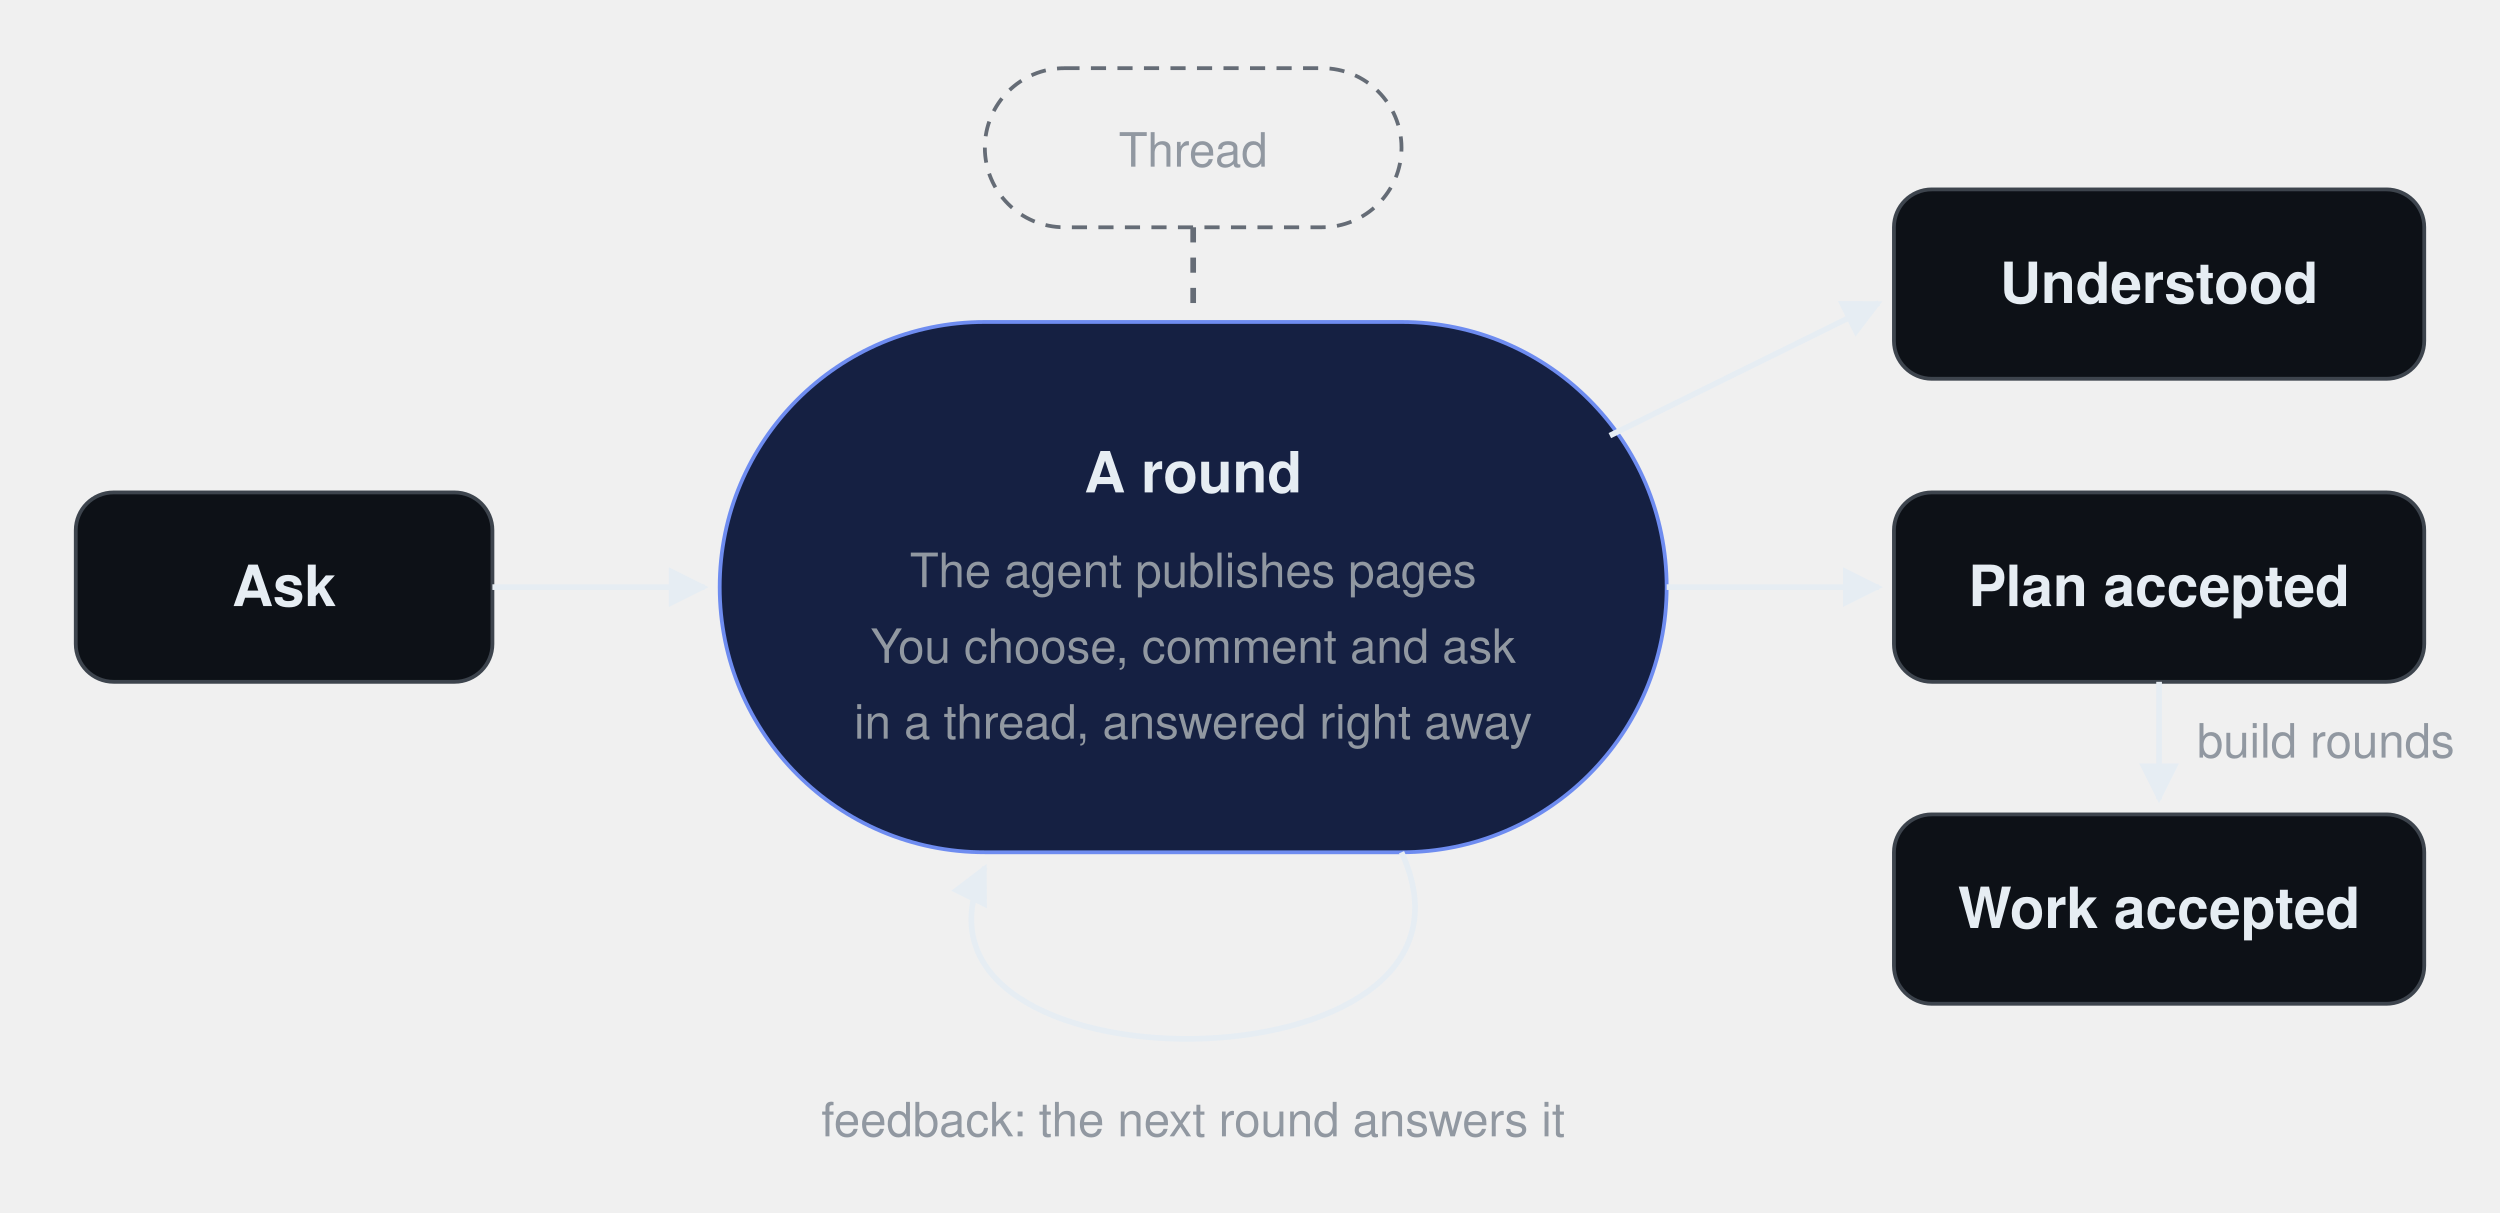
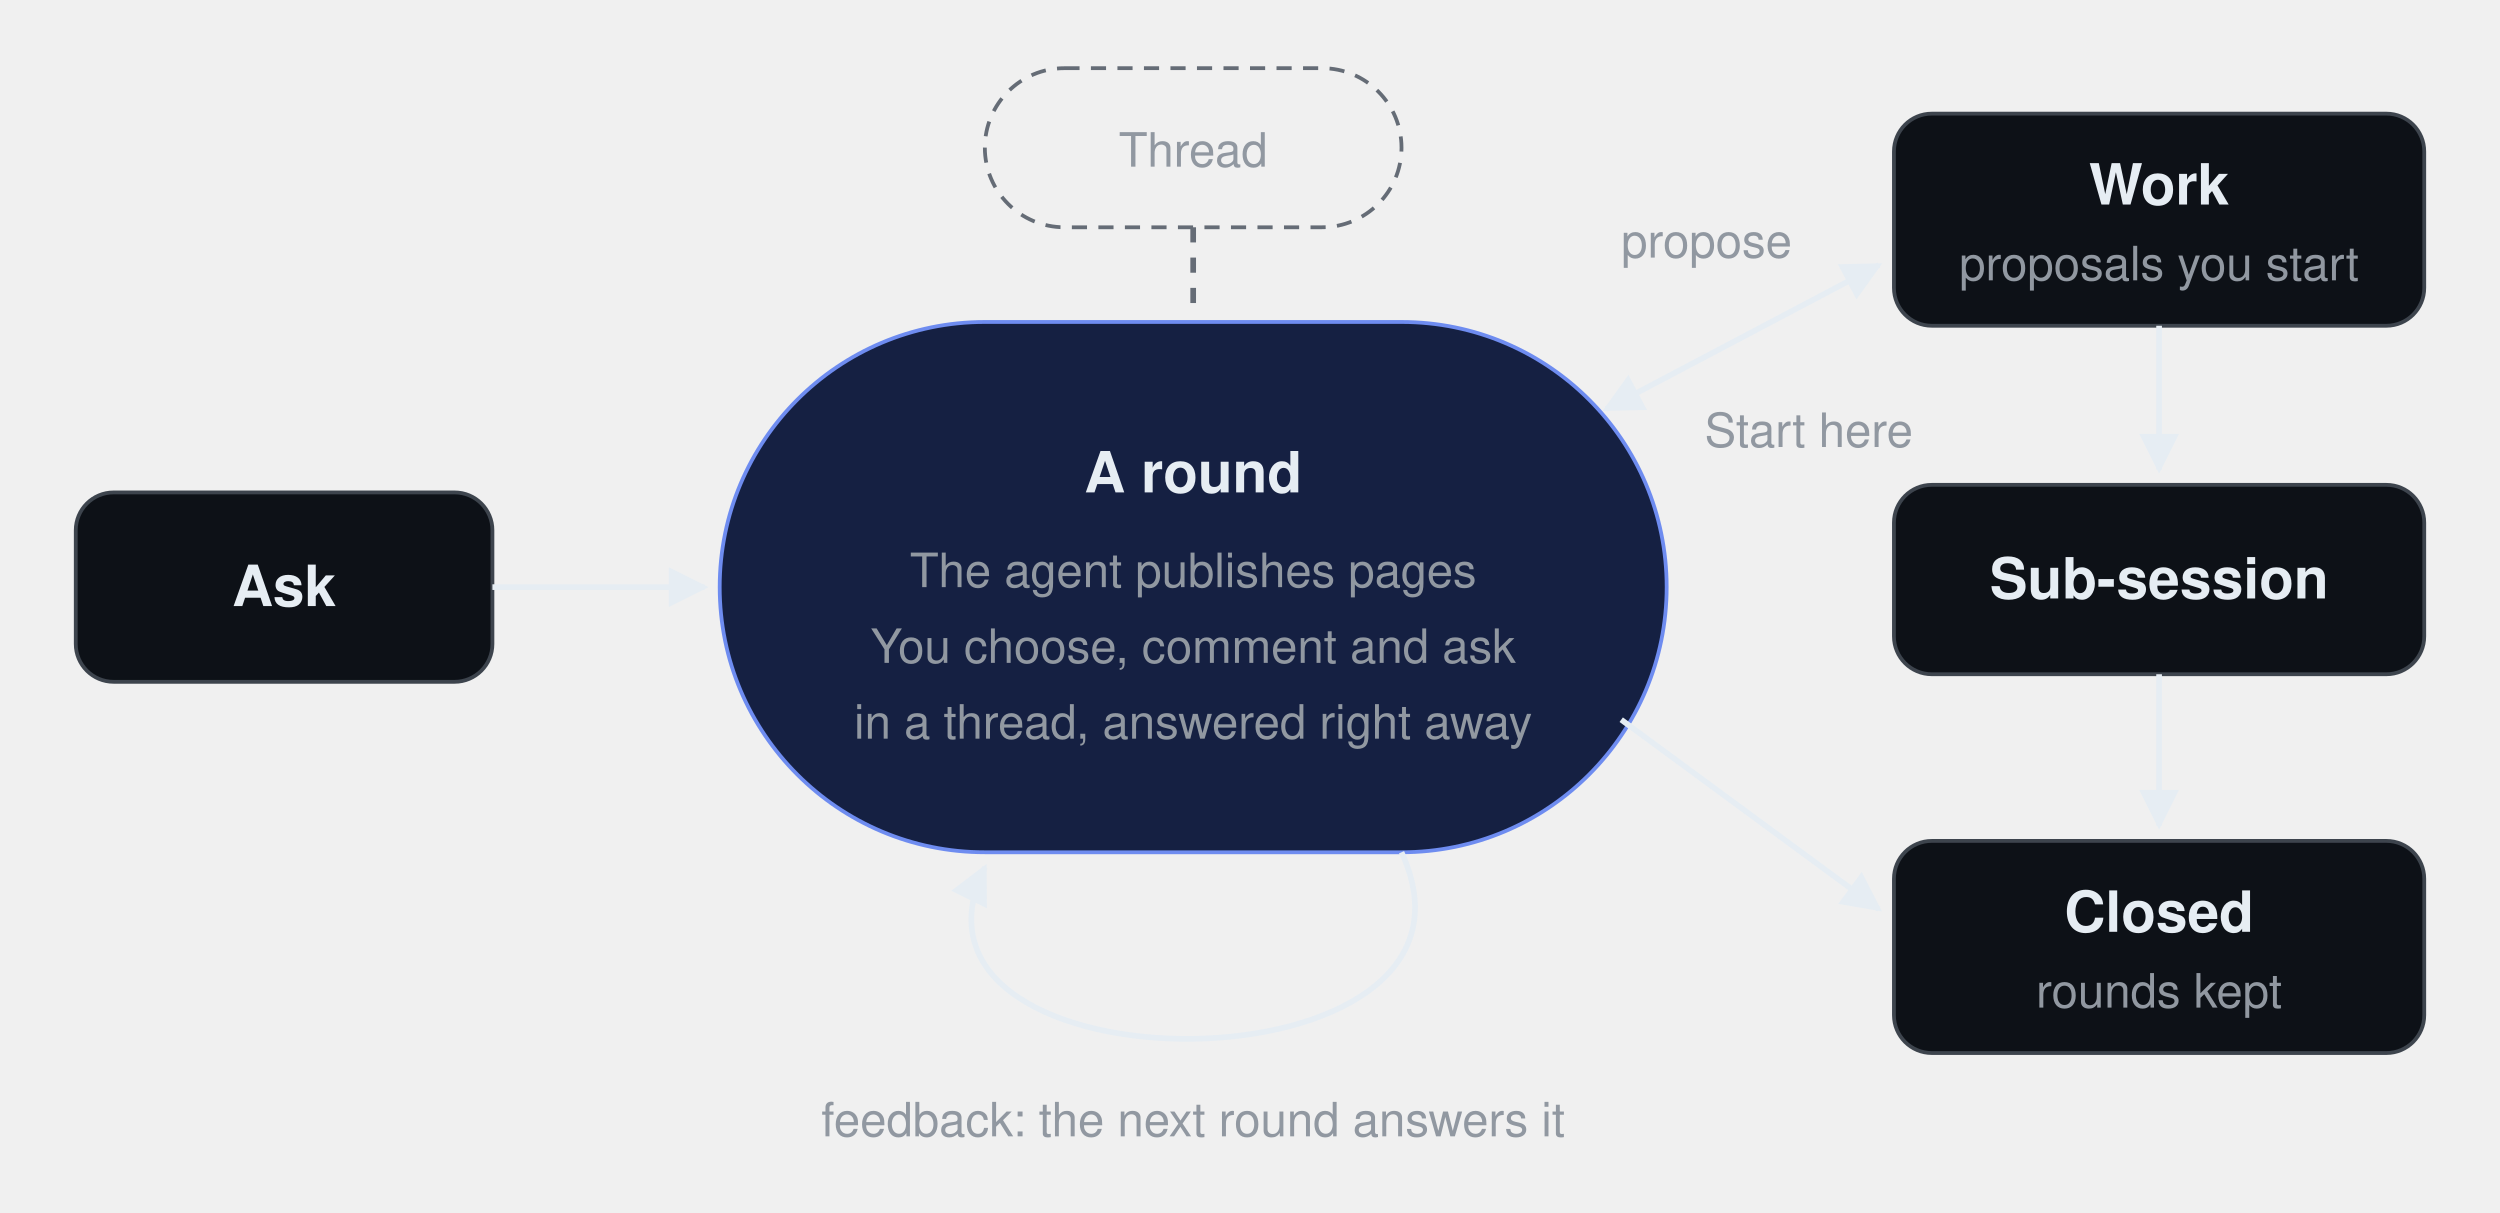
- <svg xmlns="http://www.w3.org/2000/svg" viewBox="0 0 660 320" role="img" aria-label="A pair session: you ask, then work through rounds with feedback until something is understood, a plan is accepted, or the work is accepted">
+ <svg xmlns="http://www.w3.org/2000/svg" viewBox="0 0 660 320" role="img" aria-label="A pair session: you ask, then work through rounds with feedback. The agent proposes work on the Work page, and work you start runs in the session's next rounds or in a sub-session. A session ends when you close it.">
  <style>
text{font-family:-apple-system,BlinkMacSystemFont,"Segoe UI",Helvetica,Arial,sans-serif;fill:#1f2328;text-anchor:middle;font-size:15px}
.t{font-weight:600}.s{font-size:12.5px;fill:#59636e}.l{text-anchor:start}
.line{fill:none;stroke:#1f2328;stroke-width:1.5}.head{fill:#1f2328}
.box{fill:#ffffff;stroke:#b8bec6}.round{fill:#eef2fd;stroke:#3a5bd9}.side{fill:none;stroke:#8c959f;stroke-dasharray:4 3}.dash{fill:none;stroke:#8c959f;stroke-width:1.5;stroke-dasharray:4 4}
text{fill:#e6edf3}.s{fill:#9198a1}.line{stroke:#e6edf3}.head{fill:#e6edf3}.box{fill:#0d1117;stroke:#3d444d}.round{fill:#152042;stroke:#6e8cf0}.side{stroke:#656c76}.dash{stroke:#656c76}
</style>
  <defs>
    <marker id="a" viewBox="0 0 10 10" refX="9" refY="5" markerWidth="7" markerHeight="7" orient="auto-start-reverse">
      <path d="M0,0 L10,5 L0,10 z" class="head" />
    </marker>
  </defs>
  <rect class="box" x="20" y="130" width="110" height="50" rx="10" />
  <text x="75" y="160" class="t">Ask</text>
  <path class="line" d="M130 155 H186" marker-end="url(#a)" />
  <rect class="round" x="190" y="85" width="250" height="140" rx="70" />
  <text x="315" y="130" class="t">A round</text>
  <text x="315" y="155" class="s">The agent publishes pages</text>
  <text x="315" y="175" class="s">You choose, comment and ask</text>
  <text x="315" y="195" class="s">in a thread, answered right away</text>
  <path class="line" d="M370 225 C400 290 230 290 260 229" marker-end="url(#a)" />
  <text x="315" y="300" class="s">feedback: the next round answers it</text>
  <rect class="side" x="260" y="18" width="110" height="42" rx="21" />
  <text x="315" y="44" class="s">Thread</text>
  <path class="dash" d="M315 60 V83" />
-   <rect class="box" x="500" y="50" width="140" height="50" rx="10" />
-   <text x="570" y="80" class="t">Understood</text>
-   <rect class="box" x="500" y="130" width="140" height="50" rx="10" />
-   <text x="570" y="160" class="t">Plan accepted</text>
-   <rect class="box" x="500" y="215" width="140" height="50" rx="10" />
-   <text x="570" y="245" class="t">Work accepted</text>
-   <path class="line" d="M425 115 L496 80" marker-end="url(#a)" />
-   <path class="line" d="M440 155 H496" marker-end="url(#a)" />
-   <path class="line" d="M570 180 V211" marker-end="url(#a)" />
-   <text x="580" y="200" class="s l">build rounds</text>
+   <rect class="box" x="500" y="30" width="140" height="56" rx="10" />
+   <text x="570" y="54" class="t">Work</text>
+   <text x="570" y="74" class="s">proposals you start</text>
+   <path class="line" d="M424 108 L496 70" marker-start="url(#a)" marker-end="url(#a)" />
+   <text x="428" y="68" class="s l">propose</text>
+   <text x="450" y="118" class="s l">Start here</text>
+   <rect class="box" x="500" y="128" width="140" height="50" rx="10" />
+   <text x="570" y="158" class="t">Sub-session</text>
+   <path class="line" d="M570 86 V124" marker-end="url(#a)" />
+   <rect class="box" x="500" y="222" width="140" height="56" rx="10" />
+   <text x="570" y="246" class="t">Closed</text>
+   <text x="570" y="266" class="s">rounds kept</text>
+   <path class="line" d="M570 178 V218" marker-end="url(#a)" />
+   <path class="line" d="M428 190 L496 240" marker-end="url(#a)" />
</svg>
